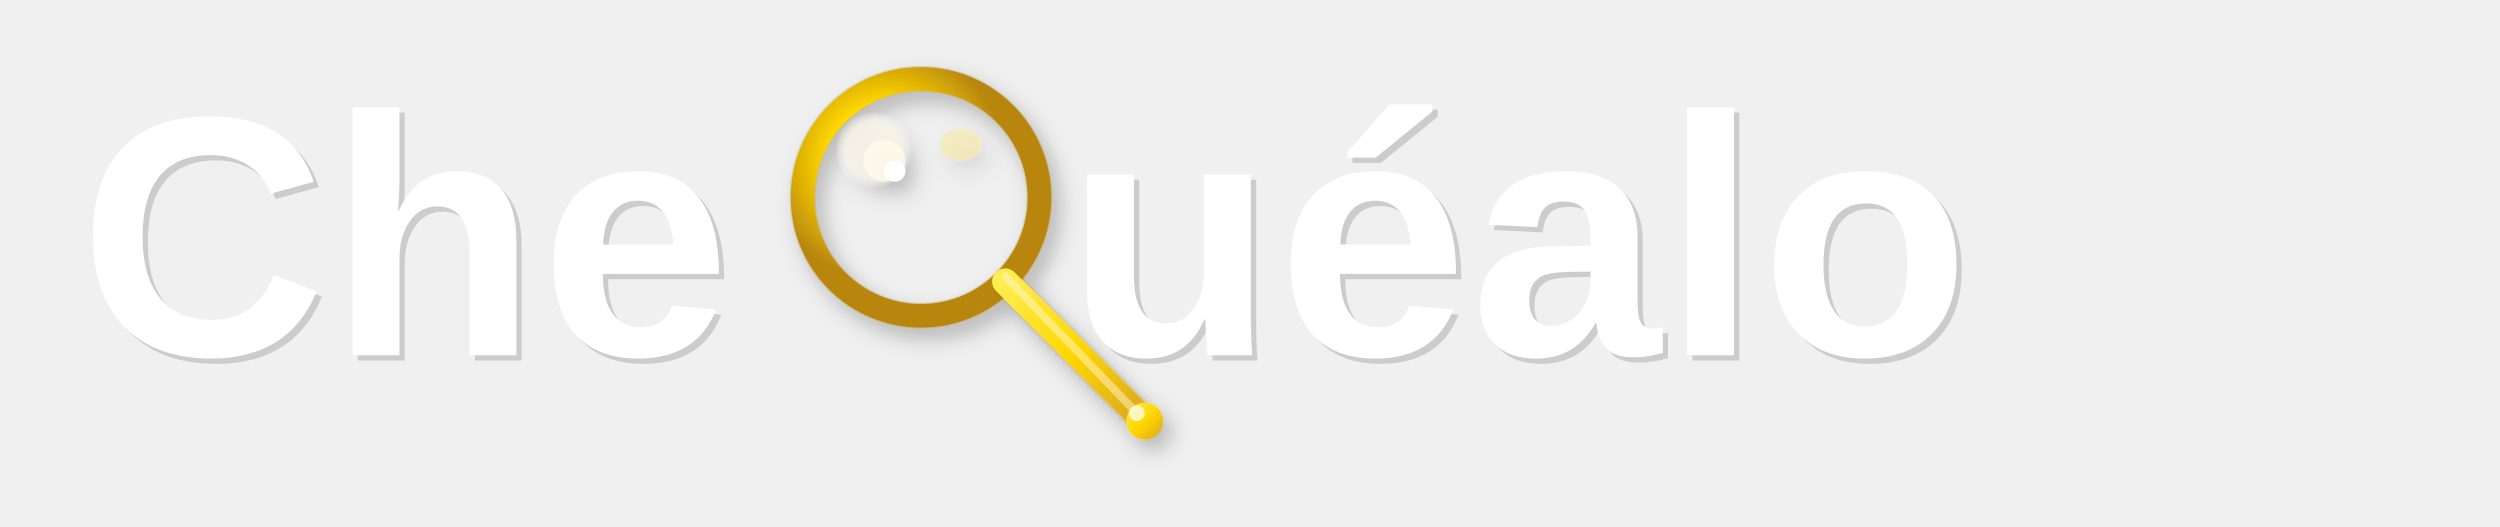
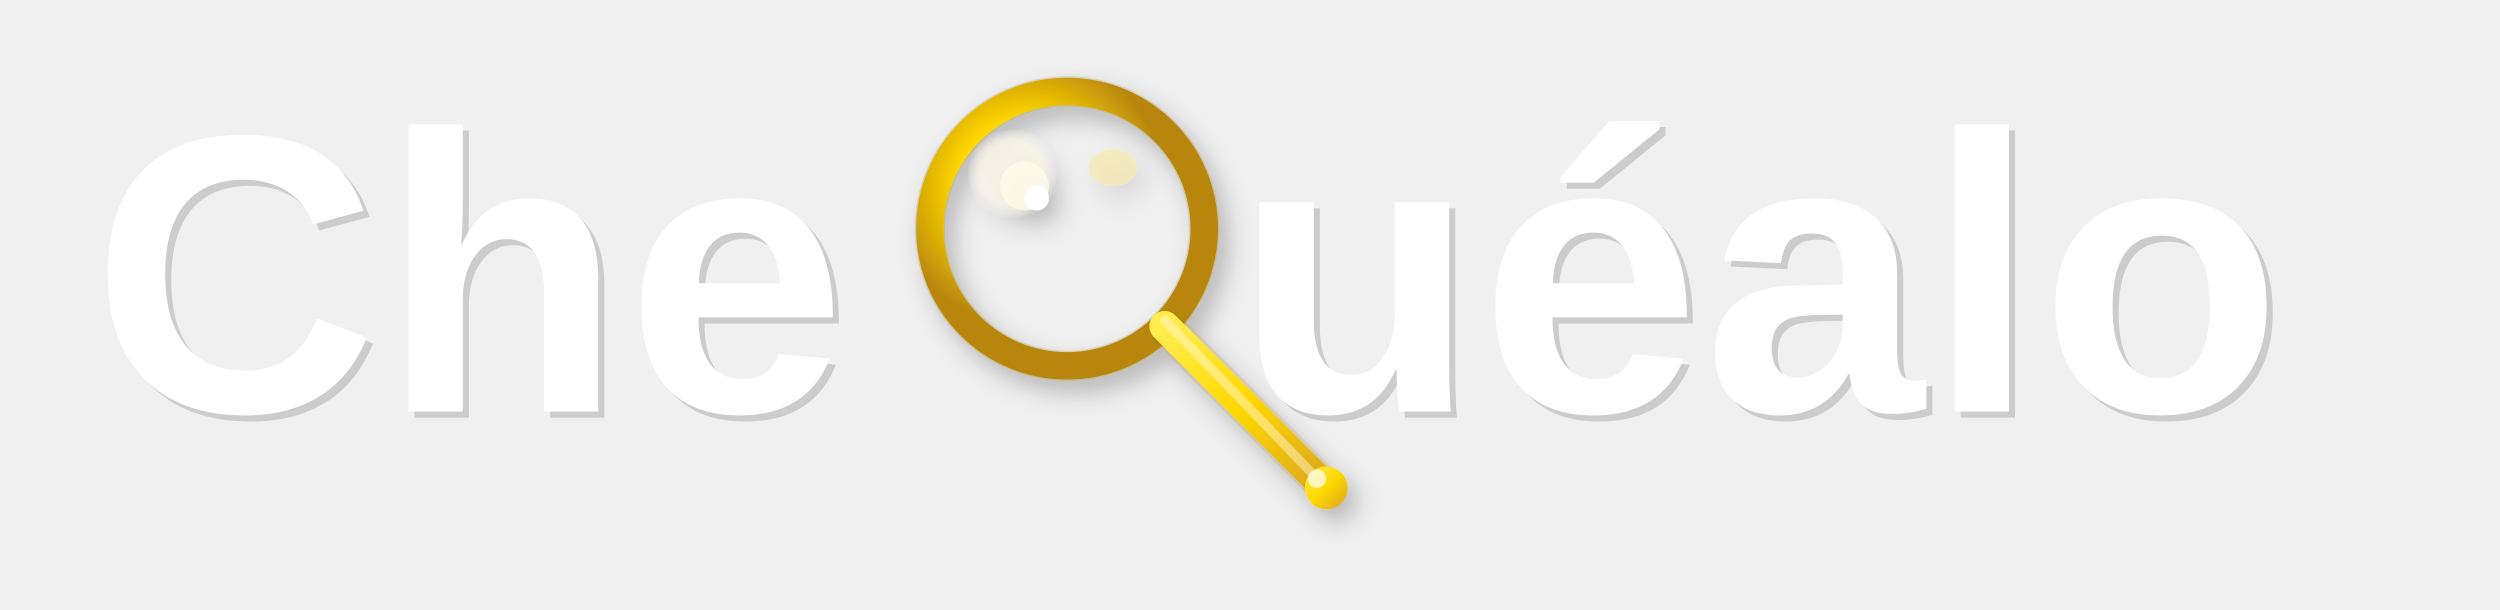
- <svg xmlns="http://www.w3.org/2000/svg" viewBox="0 0 950 200">
+ <svg xmlns="http://www.w3.org/2000/svg" viewBox="0 0 820 200">
  <defs>
    <style>
      .logo-text { font-family: 'Arial', 'Helvetica', sans-serif; font-weight: 900; letter-spacing: 1px; }
      .text-dark { fill: #FFFFFF; }
      .text-gold { fill: #FFD700; }
    </style>
    <linearGradient id="goldGradient" x1="0%" y1="0%" x2="100%" y2="100%">
      <stop offset="0%" style="stop-color:#FFED4E;stop-opacity:1" />
      <stop offset="50%" style="stop-color:#FFD700;stop-opacity:1" />
      <stop offset="100%" style="stop-color:#DAA520;stop-opacity:1" />
    </linearGradient>
    <radialGradient id="circleShadow" cx="35%" cy="35%">
      <stop offset="0%" style="stop-color:#FFFACD;stop-opacity:1" />
      <stop offset="50%" style="stop-color:#FFD700;stop-opacity:1" />
      <stop offset="100%" style="stop-color:#B8860B;stop-opacity:1" />
    </radialGradient>
    <filter id="shadow" x="-50%" y="-50%" width="200%" height="200%">
      <feDropShadow dx="3" dy="4" stdDeviation="4" flood-opacity="0.25" />
    </filter>
    <filter id="softShadow" x="-50%" y="-50%" width="200%" height="200%">
      <feDropShadow dx="2" dy="3" stdDeviation="3" flood-opacity="0.15" />
    </filter>
    <filter id="brightReflection">
      <feGaussianBlur in="SourceGraphic" stdDeviation="1" />
    </filter>
  </defs>
  <text x="32" y="137" font-size="130" class="logo-text" fill="#000000" opacity="0.15">Che</text>
  <text x="30" y="135" font-size="130" class="logo-text text-dark">Che</text>
  <g transform="translate(350, 75)" filter="url(#shadow)">
    <circle cx="0" cy="0" r="45" fill="none" stroke="#8B7500" stroke-width="10" opacity="0.2" />
    <circle cx="0" cy="0" r="45" fill="none" stroke="url(#circleShadow)" stroke-width="9" />
    <circle cx="-18" cy="-18" r="12" fill="#FFF9E6" opacity="0.6" filter="url(#brightReflection)" />
    <circle cx="-14" cy="-14" r="8" fill="#FFFAEB" opacity="0.8" />
    <circle cx="-10" cy="-10" r="4" fill="#FFFFFF" opacity="1" />
    <ellipse cx="15" cy="-20" rx="8" ry="6" fill="#FFE680" opacity="0.4" />
    <linearGradient id="handleGradient" x1="0%" y1="0%" x2="100%" y2="100%">
      <stop offset="0%" style="stop-color:#FFED4E;stop-opacity:1" />
      <stop offset="50%" style="stop-color:#FFD700;stop-opacity:1" />
      <stop offset="100%" style="stop-color:#DAA520;stop-opacity:1" />
    </linearGradient>
    <line x1="33" y1="33" x2="86" y2="86" stroke="#8B7500" stroke-width="12" stroke-linecap="round" opacity="0.15" />
    <line x1="32" y1="32" x2="85" y2="85" stroke="url(#handleGradient)" stroke-width="10" stroke-linecap="round" stroke-linejoin="round" />
    <line x1="32" y1="30" x2="83" y2="83" stroke="#FFF5CC" stroke-width="3" stroke-linecap="round" opacity="0.5" />
    <circle cx="85" cy="85" r="7" fill="url(#handleGradient)" />
    <circle cx="82" cy="82" r="3" fill="#FFFFFF" opacity="0.7" />
  </g>
  <text x="407" y="137" font-size="130" class="logo-text" fill="#000000" opacity="0.15">uéalo</text>
  <text x="405" y="135" font-size="130" class="logo-text text-dark">uéalo</text>
</svg>
